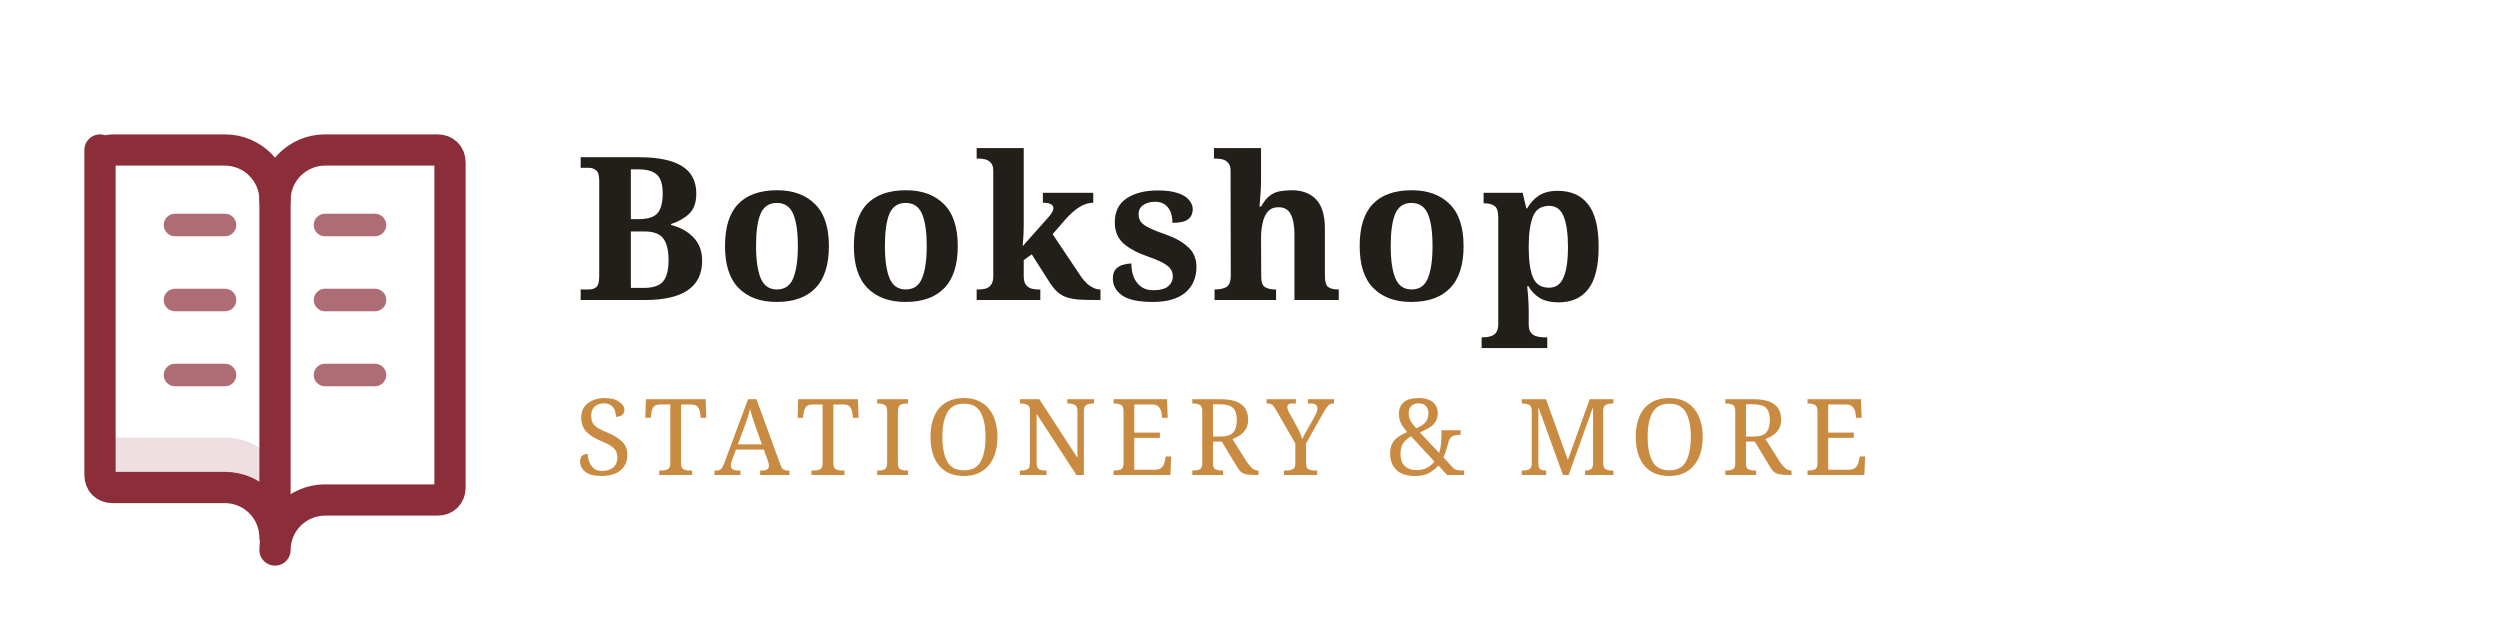
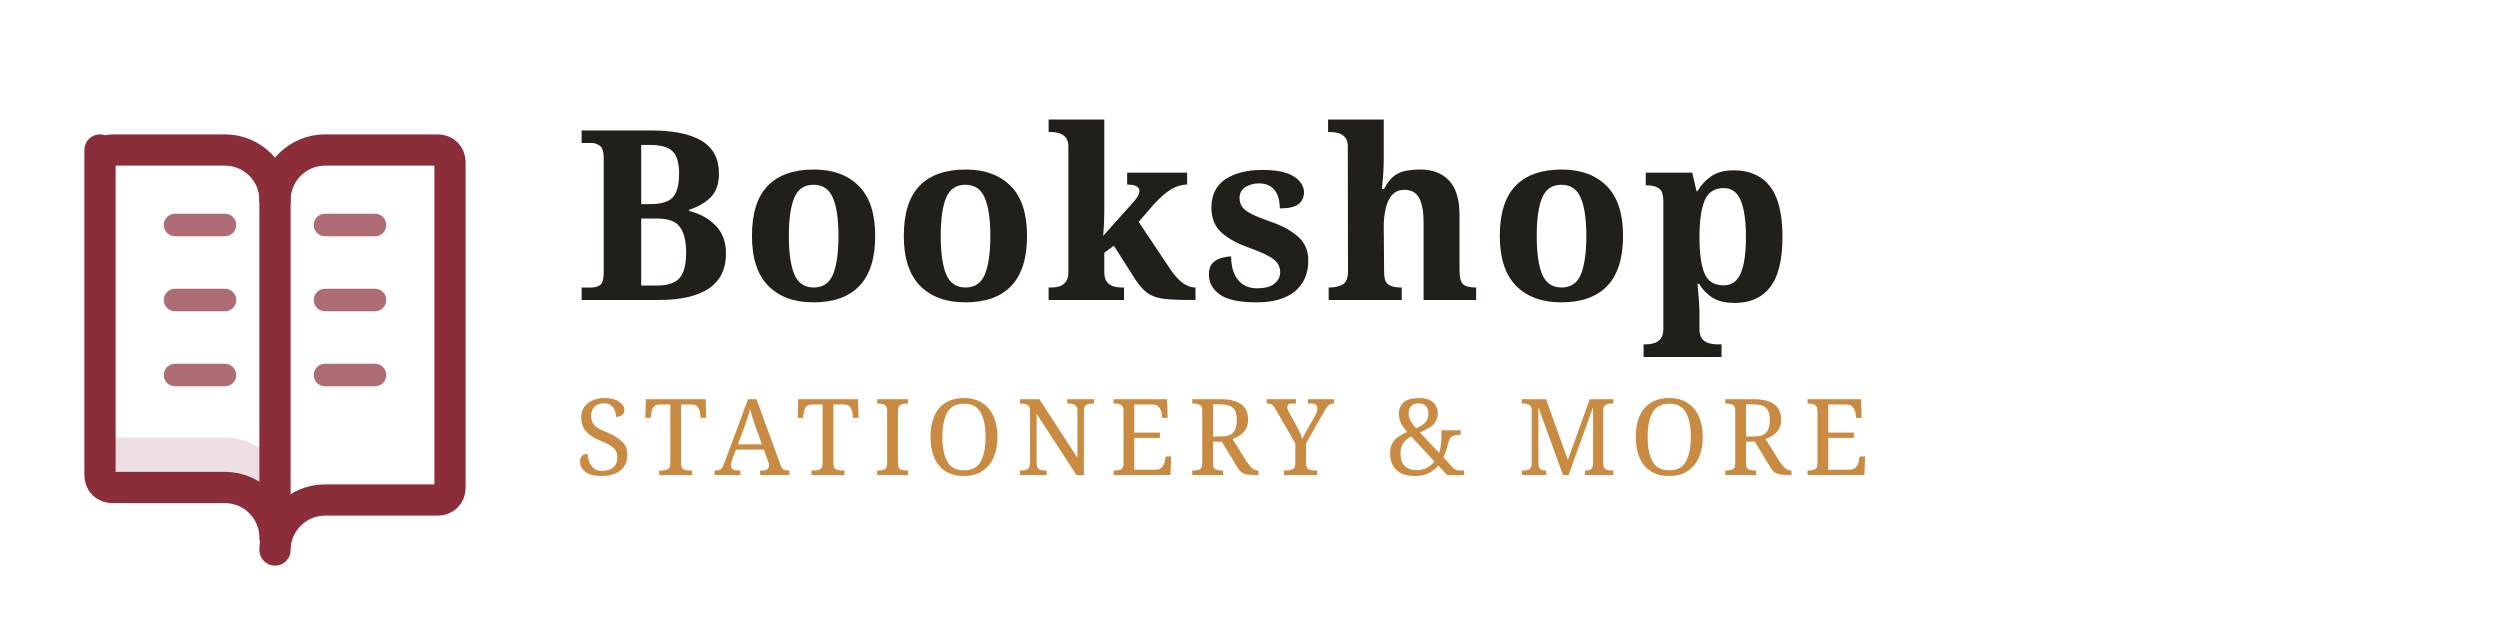
<svg xmlns="http://www.w3.org/2000/svg" viewBox="0 0 200 50" width="200" height="50">
  <g fill="none" stroke="#8c2d3a" stroke-width="2" stroke-linecap="round" stroke-linejoin="round" transform="translate(6, 6)">
    <path d="M2 30h10a4 4 0 0 1 4 4v2A4 4 0 0 0 12 32H2z" fill="#8c2d3a" opacity="0.15" />
    <path d="M2 6v26c0 .6.4 1 1 1h9c2.2 0 4 1.8 4 4V10c0-2.2-1.8-4-4-4H3c-.6 0-1 .4-1 1z" stroke="#8c2d3a" stroke-width="2.5" />
    <path d="M16 10c0-2.2 1.8-4 4-4h9c.6 0 1 .4 1 1v26c0 .6-.4 1-1 1h-9c-2.2 0-4 1.8-4 4" stroke="#8c2d3a" stroke-width="2.5" />
    <path d="M12 12h-4M12 18h-4M12 24h-4" stroke="#8c2d3a" stroke-width="1.8" opacity="0.7" />
    <path d="M20 12h4M20 18h4M20 24h4" stroke="#8c2d3a" stroke-width="1.8" opacity="0.7" />
  </g>
-   <text x="46" y="24" font-family="'Playfair Display', serif" font-weight="800" font-size="16" fill="#221e1a" letter-spacing="0.5">Bookshop</text>
+   <text x="46" y="24" font-family="'Playfair Display', serif" font-weight="800" font-size="19" fill="#221e1a" letter-spacing="0.5">Bookshop</text>
  <text x="46" y="38" font-family="'Lora', serif" font-weight="500" font-size="8.5" fill="#c98a41" letter-spacing="1">STATIONERY &amp; MORE</text>
</svg>
